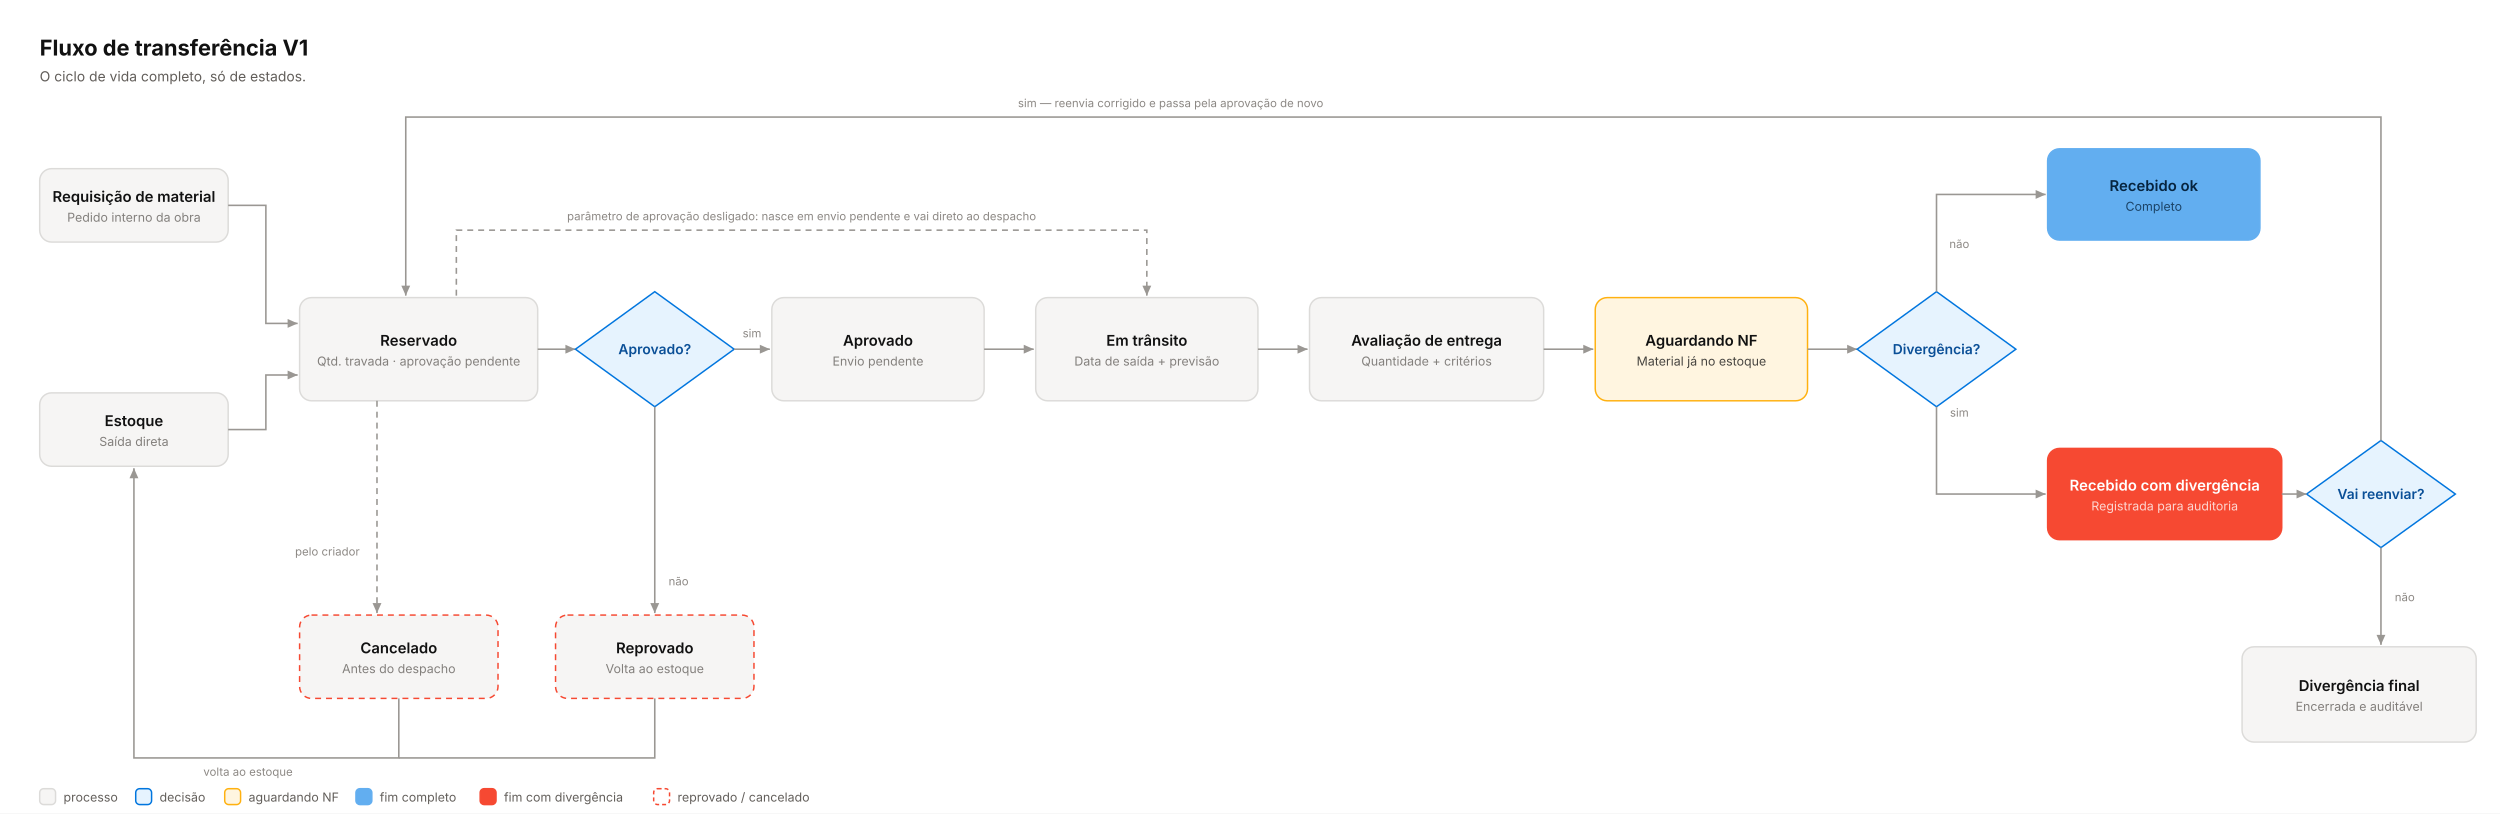
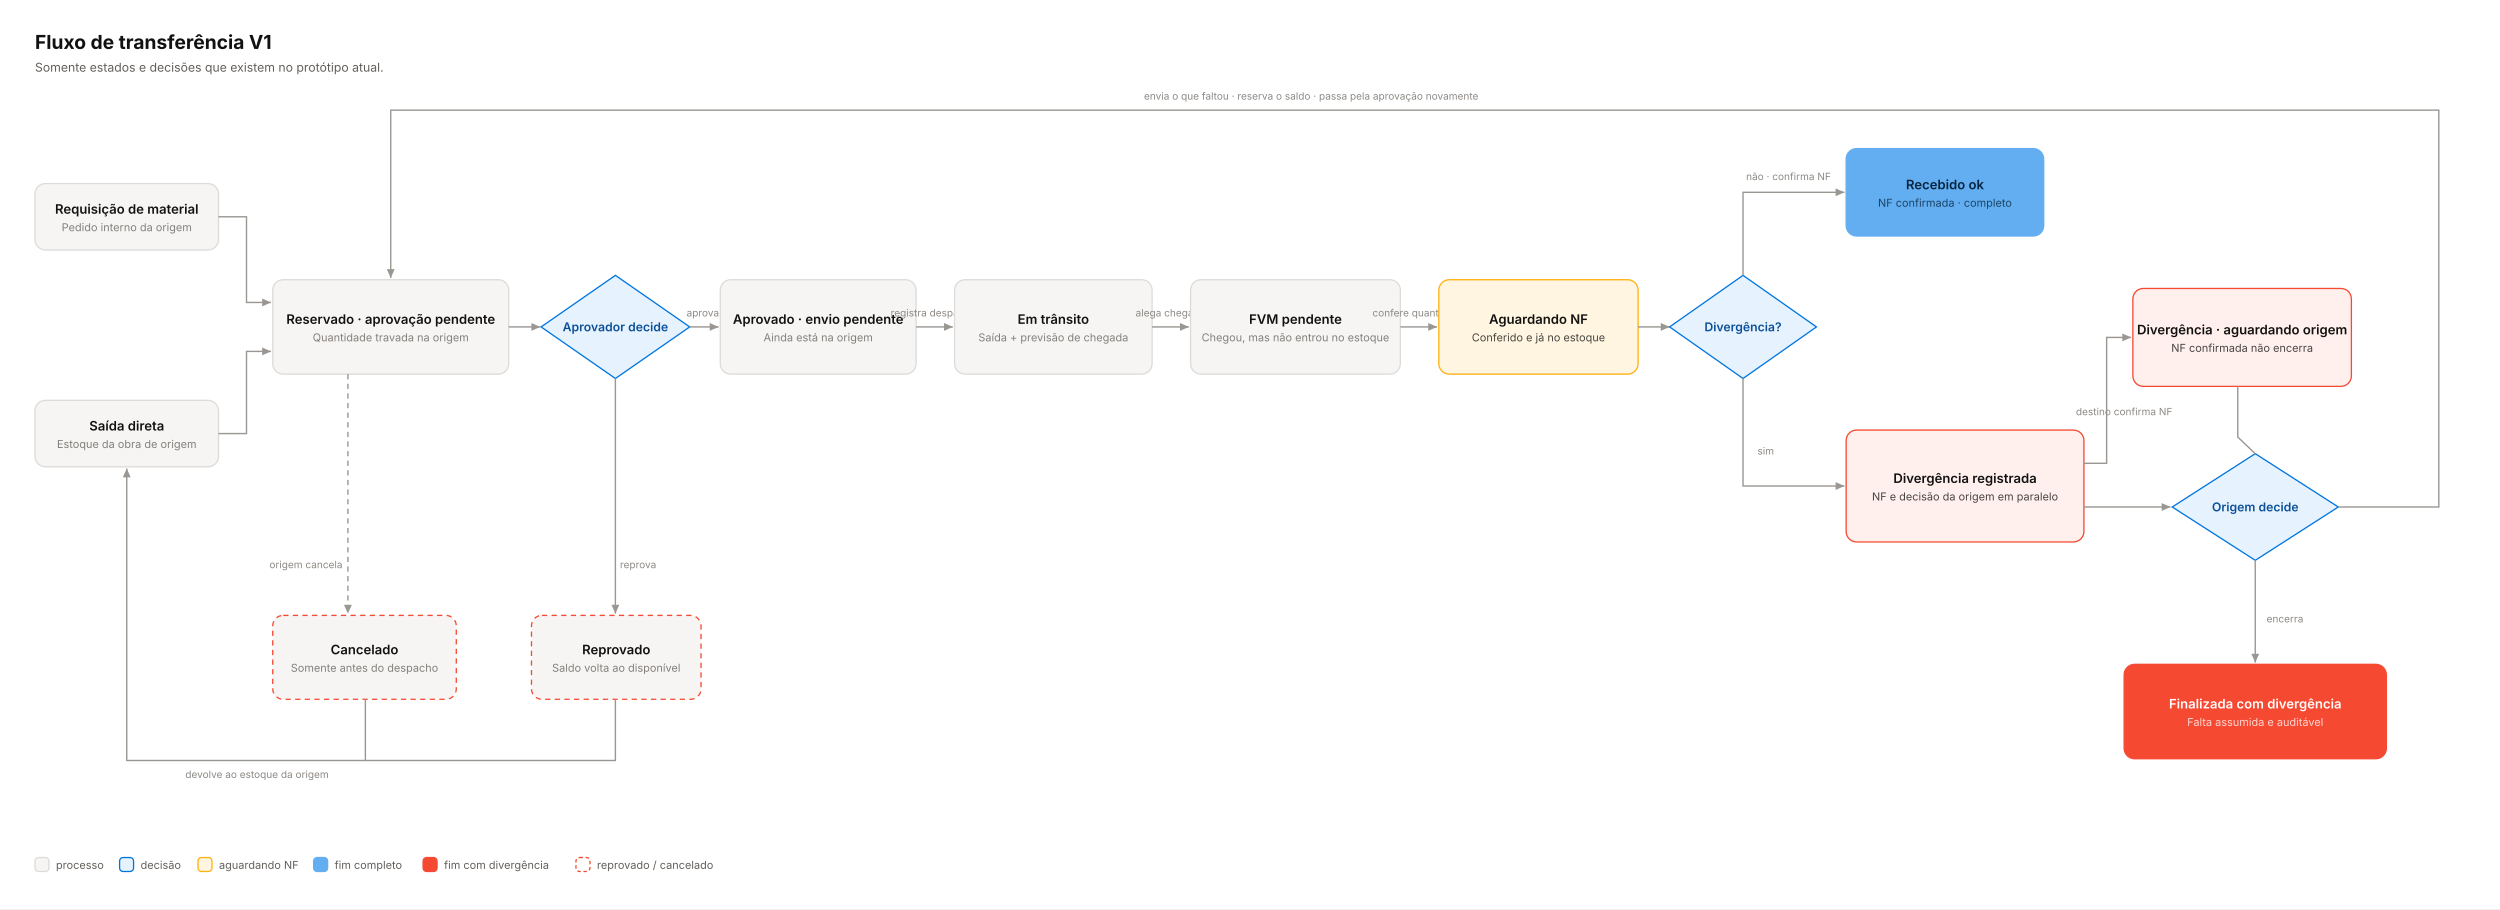
- <svg xmlns="http://www.w3.org/2000/svg" viewBox="0 0 2520 820" role="img">
+ <svg xmlns="http://www.w3.org/2000/svg" viewBox="0 0 2860 1040" role="img">
  <defs>
    <marker id="pta" viewBox="0 0 10 10" refX="9" refY="5" markerWidth="7" markerHeight="7" orient="auto-start-reverse">
      <path d="M 0 1 L 9 5 L 0 9 z" fill="#9a9793" />
    </marker>
  </defs>
-   <rect width="2520" height="820" fill="#ffffff" />
+   <rect width="2860" height="1040" fill="#ffffff" />
  <text x="40" y="56" font-family="Inter, ui-sans-serif, system-ui, -apple-system, 'Segoe UI', Roboto, sans-serif" font-size="22" font-weight="700" fill="#111111" text-anchor="start">Fluxo de transferência V1</text>
-   <text x="40" y="82" font-family="Inter, ui-sans-serif, system-ui, -apple-system, 'Segoe UI', Roboto, sans-serif" font-size="14" font-weight="400" fill="#615d59" text-anchor="start">O ciclo de vida completo, só de estados.</text>
-   <rect x="40" y="170" width="190" height="74" rx="12" fill="#f6f5f4" stroke="#dcdbd9" stroke-width="1.5" />
-   <text x="135.0" y="203.5" font-family="Inter, ui-sans-serif, system-ui, -apple-system, 'Segoe UI', Roboto, sans-serif" font-size="15" font-weight="600" fill="#111111" text-anchor="middle">Requisição de material</text>
-   <text x="135.0" y="223.5" font-family="Inter, ui-sans-serif, system-ui, -apple-system, 'Segoe UI', Roboto, sans-serif" font-size="12.5" font-weight="400" fill="#615d59" text-anchor="middle" opacity="0.78">Pedido interno da obra</text>
-   <rect x="40" y="396" width="190" height="74" rx="12" fill="#f6f5f4" stroke="#dcdbd9" stroke-width="1.5" />
-   <text x="135.0" y="429.5" font-family="Inter, ui-sans-serif, system-ui, -apple-system, 'Segoe UI', Roboto, sans-serif" font-size="15" font-weight="600" fill="#111111" text-anchor="middle">Estoque</text>
-   <text x="135.0" y="449.5" font-family="Inter, ui-sans-serif, system-ui, -apple-system, 'Segoe UI', Roboto, sans-serif" font-size="12.5" font-weight="400" fill="#615d59" text-anchor="middle" opacity="0.78">Saída direta</text>
-   <path d="M 230 207 L 268 207 L 268 326.0 L 300 326.0" fill="none" stroke="#9a9793" stroke-width="1.6" marker-end="url(#pta)" />
-   <path d="M 230 433 L 268 433 L 268 378.0 L 300 378.0" fill="none" stroke="#9a9793" stroke-width="1.6" marker-end="url(#pta)" />
-   <rect x="302" y="300" width="240" height="104" rx="12" fill="#f6f5f4" stroke="#dcdbd9" stroke-width="1.5" />
-   <text x="422.0" y="348.5" font-family="Inter, ui-sans-serif, system-ui, -apple-system, 'Segoe UI', Roboto, sans-serif" font-size="15" font-weight="600" fill="#111111" text-anchor="middle">Reservado</text>
-   <text x="422.0" y="368.5" font-family="Inter, ui-sans-serif, system-ui, -apple-system, 'Segoe UI', Roboto, sans-serif" font-size="12.5" font-weight="400" fill="#615d59" text-anchor="middle" opacity="0.78">Qtd. travada · aprovação pendente</text>
-   <path d="M 542 352.0 L 580 352.0" fill="none" stroke="#9a9793" stroke-width="1.6" marker-end="url(#pta)" />
-   <polygon points="660,294.0 740.0,352.0 660,410.0 580.0,352.0" fill="#e6f3fe" stroke="#0075de" stroke-width="1.5" />
-   <text x="660" y="357.0" font-family="Inter, ui-sans-serif, system-ui, -apple-system, 'Segoe UI', Roboto, sans-serif" font-size="14" font-weight="600" fill="#0a4f97" text-anchor="middle">Aprovado?</text>
-   <path d="M 740 352.0 L 776 352.0" fill="none" stroke="#9a9793" stroke-width="1.6" marker-end="url(#pta)" />
-   <text x="758" y="340.0" font-family="Inter, ui-sans-serif, system-ui, -apple-system, 'Segoe UI', Roboto, sans-serif" font-size="11.5" font-weight="400" fill="#8b8783" text-anchor="middle">sim</text>
-   <rect x="778" y="300" width="214" height="104" rx="12" fill="#f6f5f4" stroke="#dcdbd9" stroke-width="1.5" />
-   <text x="885.0" y="348.5" font-family="Inter, ui-sans-serif, system-ui, -apple-system, 'Segoe UI', Roboto, sans-serif" font-size="15" font-weight="600" fill="#111111" text-anchor="middle">Aprovado</text>
-   <text x="885.0" y="368.5" font-family="Inter, ui-sans-serif, system-ui, -apple-system, 'Segoe UI', Roboto, sans-serif" font-size="12.5" font-weight="400" fill="#615d59" text-anchor="middle" opacity="0.78">Envio pendente</text>
-   <path d="M 992 352.0 L 1042 352.0" fill="none" stroke="#9a9793" stroke-width="1.6" marker-end="url(#pta)" />
-   <rect x="1044" y="300" width="224" height="104" rx="12" fill="#f6f5f4" stroke="#dcdbd9" stroke-width="1.5" />
-   <text x="1156.0" y="348.5" font-family="Inter, ui-sans-serif, system-ui, -apple-system, 'Segoe UI', Roboto, sans-serif" font-size="15" font-weight="600" fill="#111111" text-anchor="middle">Em trânsito</text>
-   <text x="1156.0" y="368.5" font-family="Inter, ui-sans-serif, system-ui, -apple-system, 'Segoe UI', Roboto, sans-serif" font-size="12.5" font-weight="400" fill="#615d59" text-anchor="middle" opacity="0.78">Data de saída + previsão</text>
-   <path d="M 1268 352.0 L 1318 352.0" fill="none" stroke="#9a9793" stroke-width="1.6" marker-end="url(#pta)" />
-   <rect x="1320" y="300" width="236" height="104" rx="12" fill="#f6f5f4" stroke="#dcdbd9" stroke-width="1.5" />
-   <text x="1438.0" y="348.5" font-family="Inter, ui-sans-serif, system-ui, -apple-system, 'Segoe UI', Roboto, sans-serif" font-size="15" font-weight="600" fill="#111111" text-anchor="middle">Avaliação de entrega</text>
-   <text x="1438.0" y="368.5" font-family="Inter, ui-sans-serif, system-ui, -apple-system, 'Segoe UI', Roboto, sans-serif" font-size="12.5" font-weight="400" fill="#615d59" text-anchor="middle" opacity="0.78">Quantidade + critérios</text>
-   <path d="M 1556 352.0 L 1606 352.0" fill="none" stroke="#9a9793" stroke-width="1.6" marker-end="url(#pta)" />
-   <rect x="1608" y="300" width="214" height="104" rx="12" fill="#fff5e0" stroke="#ffb110" stroke-width="1.5" />
-   <text x="1715.0" y="348.5" font-family="Inter, ui-sans-serif, system-ui, -apple-system, 'Segoe UI', Roboto, sans-serif" font-size="15" font-weight="600" fill="#111111" text-anchor="middle">Aguardando NF</text>
-   <text x="1715.0" y="368.5" font-family="Inter, ui-sans-serif, system-ui, -apple-system, 'Segoe UI', Roboto, sans-serif" font-size="12.5" font-weight="400" fill="#111111" text-anchor="middle" opacity="0.78">Material já no estoque</text>
-   <path d="M 1822 352.0 L 1872 352.0" fill="none" stroke="#9a9793" stroke-width="1.6" marker-end="url(#pta)" />
-   <polygon points="1952,294.0 2032.0,352.0 1952,410.0 1872.0,352.0" fill="#e6f3fe" stroke="#0075de" stroke-width="1.5" />
-   <text x="1952" y="357.0" font-family="Inter, ui-sans-serif, system-ui, -apple-system, 'Segoe UI', Roboto, sans-serif" font-size="14" font-weight="600" fill="#0a4f97" text-anchor="middle">Divergência?</text>
-   <rect x="2064" y="150" width="214" height="92" rx="12" fill="#62aef0" stroke="#62aef0" stroke-width="1.5" />
-   <text x="2171.0" y="192.5" font-family="Inter, ui-sans-serif, system-ui, -apple-system, 'Segoe UI', Roboto, sans-serif" font-size="15" font-weight="600" fill="#06243f" text-anchor="middle">Recebido ok</text>
-   <text x="2171.0" y="212.5" font-family="Inter, ui-sans-serif, system-ui, -apple-system, 'Segoe UI', Roboto, sans-serif" font-size="12.5" font-weight="400" fill="#06243f" text-anchor="middle" opacity="0.78">Completo</text>
-   <path d="M 1952 294.0 L 1952 196 L 2062 196" fill="none" stroke="#9a9793" stroke-width="1.6" marker-end="url(#pta)" />
-   <text x="1975" y="250" font-family="Inter, ui-sans-serif, system-ui, -apple-system, 'Segoe UI', Roboto, sans-serif" font-size="11.5" font-weight="400" fill="#8b8783" text-anchor="middle">não</text>
-   <rect x="2064" y="452" width="236" height="92" rx="12" fill="#f64932" stroke="#f64932" stroke-width="1.5" />
-   <text x="2182.0" y="494.5" font-family="Inter, ui-sans-serif, system-ui, -apple-system, 'Segoe UI', Roboto, sans-serif" font-size="15" font-weight="600" fill="#ffffff" text-anchor="middle">Recebido com divergência</text>
-   <text x="2182.0" y="514.5" font-family="Inter, ui-sans-serif, system-ui, -apple-system, 'Segoe UI', Roboto, sans-serif" font-size="12.5" font-weight="400" fill="#ffffff" text-anchor="middle" opacity="0.78">Registrada para auditoria</text>
-   <path d="M 1952 410.0 L 1952 498 L 2062 498" fill="none" stroke="#9a9793" stroke-width="1.6" marker-end="url(#pta)" />
-   <text x="1975" y="420" font-family="Inter, ui-sans-serif, system-ui, -apple-system, 'Segoe UI', Roboto, sans-serif" font-size="11.5" font-weight="400" fill="#8b8783" text-anchor="middle">sim</text>
-   <polygon points="2400,444.0 2475.0,498 2400,552.0 2325.0,498" fill="#e6f3fe" stroke="#0075de" stroke-width="1.5" />
-   <text x="2400" y="503" font-family="Inter, ui-sans-serif, system-ui, -apple-system, 'Segoe UI', Roboto, sans-serif" font-size="14" font-weight="600" fill="#0a4f97" text-anchor="middle">Vai reenviar?</text>
-   <path d="M 2300 498 L 2325 498" fill="none" stroke="#9a9793" stroke-width="1.6" marker-end="url(#pta)" />
-   <rect x="2260" y="652" width="236" height="96" rx="12" fill="#f6f5f4" stroke="#dcdbd9" stroke-width="1.5" />
-   <text x="2378.0" y="696.5" font-family="Inter, ui-sans-serif, system-ui, -apple-system, 'Segoe UI', Roboto, sans-serif" font-size="15" font-weight="600" fill="#111111" text-anchor="middle">Divergência final</text>
-   <text x="2378.0" y="716.5" font-family="Inter, ui-sans-serif, system-ui, -apple-system, 'Segoe UI', Roboto, sans-serif" font-size="12.5" font-weight="400" fill="#615d59" text-anchor="middle" opacity="0.78">Encerrada e auditável</text>
-   <path d="M 2400 552 L 2400 650" fill="none" stroke="#9a9793" stroke-width="1.6" marker-end="url(#pta)" />
-   <text x="2424" y="606" font-family="Inter, ui-sans-serif, system-ui, -apple-system, 'Segoe UI', Roboto, sans-serif" font-size="11.5" font-weight="400" fill="#8b8783" text-anchor="middle">não</text>
-   <path d="M 2400 444 L 2400 118 L 409 118 L 409 298" fill="none" stroke="#9a9793" stroke-width="1.6" marker-end="url(#pta)" />
-   <text x="1180" y="108" font-family="Inter, ui-sans-serif, system-ui, -apple-system, 'Segoe UI', Roboto, sans-serif" font-size="11.5" font-weight="400" fill="#8b8783" text-anchor="middle">sim — reenvia corrigido e passa pela aprovação de novo</text>
-   <rect x="560" y="620" width="200" height="84" rx="12" fill="#f6f5f4" stroke="#f64932" stroke-width="1.5" stroke-dasharray="6 5" />
-   <text x="660.0" y="658.5" font-family="Inter, ui-sans-serif, system-ui, -apple-system, 'Segoe UI', Roboto, sans-serif" font-size="15" font-weight="600" fill="#111111" text-anchor="middle">Reprovado</text>
-   <text x="660.0" y="678.5" font-family="Inter, ui-sans-serif, system-ui, -apple-system, 'Segoe UI', Roboto, sans-serif" font-size="12.5" font-weight="400" fill="#615d59" text-anchor="middle" opacity="0.78">Volta ao estoque</text>
-   <path d="M 660 410.0 L 660 618" fill="none" stroke="#9a9793" stroke-width="1.6" marker-end="url(#pta)" />
-   <text x="684" y="590" font-family="Inter, ui-sans-serif, system-ui, -apple-system, 'Segoe UI', Roboto, sans-serif" font-size="11.5" font-weight="400" fill="#8b8783" text-anchor="middle">não</text>
-   <rect x="302" y="620" width="200" height="84" rx="12" fill="#f6f5f4" stroke="#f64932" stroke-width="1.5" stroke-dasharray="6 5" />
-   <text x="402.0" y="658.5" font-family="Inter, ui-sans-serif, system-ui, -apple-system, 'Segoe UI', Roboto, sans-serif" font-size="15" font-weight="600" fill="#111111" text-anchor="middle">Cancelado</text>
-   <text x="402.0" y="678.5" font-family="Inter, ui-sans-serif, system-ui, -apple-system, 'Segoe UI', Roboto, sans-serif" font-size="12.5" font-weight="400" fill="#615d59" text-anchor="middle" opacity="0.78">Antes do despacho</text>
-   <path d="M 380 404 L 380 618" fill="none" stroke="#9a9793" stroke-width="1.6" marker-end="url(#pta)" stroke-dasharray="6 5" />
-   <text x="330" y="560" font-family="Inter, ui-sans-serif, system-ui, -apple-system, 'Segoe UI', Roboto, sans-serif" font-size="11.5" font-weight="400" fill="#8b8783" text-anchor="middle">pelo criador</text>
-   <path d="M 660 704 L 660 764 L 402 764" fill="none" stroke="#9a9793" stroke-width="1.6" />
-   <path d="M 402 704 L 402 764 L 135 764 L 135 472" fill="none" stroke="#9a9793" stroke-width="1.6" marker-end="url(#pta)" />
-   <text x="250" y="782" font-family="Inter, ui-sans-serif, system-ui, -apple-system, 'Segoe UI', Roboto, sans-serif" font-size="11.5" font-weight="400" fill="#8b8783" text-anchor="middle">volta ao estoque</text>
-   <path d="M 460 298 L 460 232 L 1156 232 L 1156 298" fill="none" stroke="#9a9793" stroke-width="1.6" marker-end="url(#pta)" stroke-dasharray="6 5" />
-   <text x="808" y="222" font-family="Inter, ui-sans-serif, system-ui, -apple-system, 'Segoe UI', Roboto, sans-serif" font-size="11.5" font-weight="400" fill="#8b8783" text-anchor="middle">parâmetro de aprovação desligado: nasce em envio pendente e vai direto ao despacho</text>
-   <rect x="40" y="795" width="16" height="16" rx="4" fill="#f6f5f4" stroke="#dcdbd9" stroke-width="1.5" />
-   <text x="64" y="808" font-family="Inter, ui-sans-serif, system-ui, -apple-system, 'Segoe UI', Roboto, sans-serif" font-size="12.5" font-weight="400" fill="#615d59" text-anchor="start">processo</text>
-   <rect x="136.8" y="795" width="16" height="16" rx="4" fill="#e6f3fe" stroke="#0075de" stroke-width="1.5" />
-   <text x="160.8" y="808" font-family="Inter, ui-sans-serif, system-ui, -apple-system, 'Segoe UI', Roboto, sans-serif" font-size="12.5" font-weight="400" fill="#615d59" text-anchor="start">decisão</text>
-   <rect x="226.5" y="795" width="16" height="16" rx="4" fill="#fff5e0" stroke="#ffb110" stroke-width="1.5" />
-   <text x="250.5" y="808" font-family="Inter, ui-sans-serif, system-ui, -apple-system, 'Segoe UI', Roboto, sans-serif" font-size="12.5" font-weight="400" fill="#615d59" text-anchor="start">aguardando NF</text>
-   <rect x="358.8" y="795" width="16" height="16" rx="4" fill="#62aef0" stroke="#62aef0" stroke-width="1.5" />
-   <text x="382.8" y="808" font-family="Inter, ui-sans-serif, system-ui, -apple-system, 'Segoe UI', Roboto, sans-serif" font-size="12.5" font-weight="400" fill="#615d59" text-anchor="start">fim completo</text>
-   <rect x="484.0" y="795" width="16" height="16" rx="4" fill="#f64932" stroke="#f64932" stroke-width="1.5" />
-   <text x="508.0" y="808" font-family="Inter, ui-sans-serif, system-ui, -apple-system, 'Segoe UI', Roboto, sans-serif" font-size="12.5" font-weight="400" fill="#615d59" text-anchor="start">fim com divergência</text>
-   <rect x="658.9" y="795" width="16" height="16" rx="4" fill="#ffffff" stroke="#f64932" stroke-width="1.5" stroke-dasharray="4 3" />
-   <text x="682.9" y="808" font-family="Inter, ui-sans-serif, system-ui, -apple-system, 'Segoe UI', Roboto, sans-serif" font-size="12.5" font-weight="400" fill="#615d59" text-anchor="start">reprovado / cancelado</text>
+   <text x="40" y="82" font-family="Inter, ui-sans-serif, system-ui, -apple-system, 'Segoe UI', Roboto, sans-serif" font-size="14" font-weight="400" fill="#615d59" text-anchor="start">Somente estados e decisões que existem no protótipo atual.</text>
+   <rect x="40" y="210" width="210" height="76" rx="12" fill="#f6f5f4" stroke="#dcdbd9" stroke-width="1.5" />
+   <text x="145.0" y="244.5" font-family="Inter, ui-sans-serif, system-ui, -apple-system, 'Segoe UI', Roboto, sans-serif" font-size="15" font-weight="600" fill="#111111" text-anchor="middle">Requisição de material</text>
+   <text x="145.0" y="264.5" font-family="Inter, ui-sans-serif, system-ui, -apple-system, 'Segoe UI', Roboto, sans-serif" font-size="12.5" font-weight="400" fill="#615d59" text-anchor="middle" opacity="0.78">Pedido interno da origem</text>
+   <rect x="40" y="458" width="210" height="76" rx="12" fill="#f6f5f4" stroke="#dcdbd9" stroke-width="1.5" />
+   <text x="145.0" y="492.5" font-family="Inter, ui-sans-serif, system-ui, -apple-system, 'Segoe UI', Roboto, sans-serif" font-size="15" font-weight="600" fill="#111111" text-anchor="middle">Saída direta</text>
+   <text x="145.0" y="512.5" font-family="Inter, ui-sans-serif, system-ui, -apple-system, 'Segoe UI', Roboto, sans-serif" font-size="12.5" font-weight="400" fill="#615d59" text-anchor="middle" opacity="0.78">Estoque da obra de origem</text>
+   <path d="M 250 248 L 282 248 L 282 346.0 L 310 346.0" fill="none" stroke="#9a9793" stroke-width="1.6" marker-end="url(#pta)" />
+   <path d="M 250 496 L 282 496 L 282 402.0 L 310 402.0" fill="none" stroke="#9a9793" stroke-width="1.6" marker-end="url(#pta)" />
+   <rect x="312" y="320" width="270" height="108" rx="12" fill="#f6f5f4" stroke="#dcdbd9" stroke-width="1.5" />
+   <text x="447.0" y="370.5" font-family="Inter, ui-sans-serif, system-ui, -apple-system, 'Segoe UI', Roboto, sans-serif" font-size="15" font-weight="600" fill="#111111" text-anchor="middle">Reservado · aprovação pendente</text>
+   <text x="447.0" y="390.5" font-family="Inter, ui-sans-serif, system-ui, -apple-system, 'Segoe UI', Roboto, sans-serif" font-size="12.5" font-weight="400" fill="#615d59" text-anchor="middle" opacity="0.78">Quantidade travada na origem</text>
+   <path d="M 582 374.0 L 618 374.0" fill="none" stroke="#9a9793" stroke-width="1.6" marker-end="url(#pta)" />
+   <polygon points="704,315.0 789.0,374.0 704,433.0 619.0,374.0" fill="#e6f3fe" stroke="#0075de" stroke-width="1.5" />
+   <text x="704" y="379.0" font-family="Inter, ui-sans-serif, system-ui, -apple-system, 'Segoe UI', Roboto, sans-serif" font-size="14" font-weight="600" fill="#0a4f97" text-anchor="middle">Aprovador decide</text>
+   <path d="M 789 374.0 L 822 374.0" fill="none" stroke="#9a9793" stroke-width="1.6" marker-end="url(#pta)" />
+   <text x="804" y="362.0" font-family="Inter, ui-sans-serif, system-ui, -apple-system, 'Segoe UI', Roboto, sans-serif" font-size="11.5" font-weight="400" fill="#8b8783" text-anchor="middle">aprova</text>
+   <rect x="824" y="320" width="224" height="108" rx="12" fill="#f6f5f4" stroke="#dcdbd9" stroke-width="1.5" />
+   <text x="936.0" y="370.5" font-family="Inter, ui-sans-serif, system-ui, -apple-system, 'Segoe UI', Roboto, sans-serif" font-size="15" font-weight="600" fill="#111111" text-anchor="middle">Aprovado · envio pendente</text>
+   <text x="936.0" y="390.5" font-family="Inter, ui-sans-serif, system-ui, -apple-system, 'Segoe UI', Roboto, sans-serif" font-size="12.5" font-weight="400" fill="#615d59" text-anchor="middle" opacity="0.78">Ainda está na origem</text>
+   <path d="M 1048 374.0 L 1090 374.0" fill="none" stroke="#9a9793" stroke-width="1.6" marker-end="url(#pta)" />
+   <text x="1068" y="362.0" font-family="Inter, ui-sans-serif, system-ui, -apple-system, 'Segoe UI', Roboto, sans-serif" font-size="11.5" font-weight="400" fill="#8b8783" text-anchor="middle">registra despacho</text>
+   <rect x="1092" y="320" width="226" height="108" rx="12" fill="#f6f5f4" stroke="#dcdbd9" stroke-width="1.5" />
+   <text x="1205.0" y="370.5" font-family="Inter, ui-sans-serif, system-ui, -apple-system, 'Segoe UI', Roboto, sans-serif" font-size="15" font-weight="600" fill="#111111" text-anchor="middle">Em trânsito</text>
+   <text x="1205.0" y="390.5" font-family="Inter, ui-sans-serif, system-ui, -apple-system, 'Segoe UI', Roboto, sans-serif" font-size="12.5" font-weight="400" fill="#615d59" text-anchor="middle" opacity="0.78">Saída + previsão de chegada</text>
+   <path d="M 1318 374.0 L 1360 374.0" fill="none" stroke="#9a9793" stroke-width="1.6" marker-end="url(#pta)" />
+   <text x="1339" y="362.0" font-family="Inter, ui-sans-serif, system-ui, -apple-system, 'Segoe UI', Roboto, sans-serif" font-size="11.5" font-weight="400" fill="#8b8783" text-anchor="middle">alega chegada</text>
+   <rect x="1362" y="320" width="240" height="108" rx="12" fill="#f6f5f4" stroke="#dcdbd9" stroke-width="1.5" />
+   <text x="1482.0" y="370.5" font-family="Inter, ui-sans-serif, system-ui, -apple-system, 'Segoe UI', Roboto, sans-serif" font-size="15" font-weight="600" fill="#111111" text-anchor="middle">FVM pendente</text>
+   <text x="1482.0" y="390.5" font-family="Inter, ui-sans-serif, system-ui, -apple-system, 'Segoe UI', Roboto, sans-serif" font-size="12.5" font-weight="400" fill="#615d59" text-anchor="middle" opacity="0.78">Chegou, mas não entrou no estoque</text>
+   <path d="M 1602 374.0 L 1644 374.0" fill="none" stroke="#9a9793" stroke-width="1.6" marker-end="url(#pta)" />
+   <text x="1623" y="362.0" font-family="Inter, ui-sans-serif, system-ui, -apple-system, 'Segoe UI', Roboto, sans-serif" font-size="11.5" font-weight="400" fill="#8b8783" text-anchor="middle">confere quantidade</text>
+   <rect x="1646" y="320" width="228" height="108" rx="12" fill="#fff5e0" stroke="#ffb110" stroke-width="1.5" />
+   <text x="1760.0" y="370.5" font-family="Inter, ui-sans-serif, system-ui, -apple-system, 'Segoe UI', Roboto, sans-serif" font-size="15" font-weight="600" fill="#111111" text-anchor="middle">Aguardando NF</text>
+   <text x="1760.0" y="390.5" font-family="Inter, ui-sans-serif, system-ui, -apple-system, 'Segoe UI', Roboto, sans-serif" font-size="12.5" font-weight="400" fill="#111111" text-anchor="middle" opacity="0.78">Conferido e já no estoque</text>
+   <path d="M 1874 374.0 L 1910 374.0" fill="none" stroke="#9a9793" stroke-width="1.6" marker-end="url(#pta)" />
+   <polygon points="1994,315.0 2078.0,374.0 1994,433.0 1910.0,374.0" fill="#e6f3fe" stroke="#0075de" stroke-width="1.5" />
+   <text x="1994" y="379.0" font-family="Inter, ui-sans-serif, system-ui, -apple-system, 'Segoe UI', Roboto, sans-serif" font-size="14" font-weight="600" fill="#0a4f97" text-anchor="middle">Divergência?</text>
+   <rect x="2112" y="170" width="226" height="100" rx="12" fill="#62aef0" stroke="#62aef0" stroke-width="1.5" />
+   <text x="2225.0" y="216.5" font-family="Inter, ui-sans-serif, system-ui, -apple-system, 'Segoe UI', Roboto, sans-serif" font-size="15" font-weight="600" fill="#06243f" text-anchor="middle">Recebido ok</text>
+   <text x="2225.0" y="236.5" font-family="Inter, ui-sans-serif, system-ui, -apple-system, 'Segoe UI', Roboto, sans-serif" font-size="12.5" font-weight="400" fill="#06243f" text-anchor="middle" opacity="0.78">NF confirmada · completo</text>
+   <path d="M 1994 315.0 L 1994 220 L 2110 220" fill="none" stroke="#9a9793" stroke-width="1.6" marker-end="url(#pta)" />
+   <text x="2046" y="206" font-family="Inter, ui-sans-serif, system-ui, -apple-system, 'Segoe UI', Roboto, sans-serif" font-size="11.5" font-weight="400" fill="#8b8783" text-anchor="middle">não · confirma NF</text>
+   <rect x="2112" y="492" width="272" height="128" rx="12" fill="#fff0ed" stroke="#f64932" stroke-width="1.5" />
+   <text x="2248.0" y="552.5" font-family="Inter, ui-sans-serif, system-ui, -apple-system, 'Segoe UI', Roboto, sans-serif" font-size="15" font-weight="600" fill="#111111" text-anchor="middle">Divergência registrada</text>
+   <text x="2248.0" y="572.5" font-family="Inter, ui-sans-serif, system-ui, -apple-system, 'Segoe UI', Roboto, sans-serif" font-size="12.5" font-weight="400" fill="#111111" text-anchor="middle" opacity="0.78">NF e decisão da origem em paralelo</text>
+   <path d="M 1994 433.0 L 1994 556 L 2110 556" fill="none" stroke="#9a9793" stroke-width="1.6" marker-end="url(#pta)" />
+   <text x="2020" y="520" font-family="Inter, ui-sans-serif, system-ui, -apple-system, 'Segoe UI', Roboto, sans-serif" font-size="11.5" font-weight="400" fill="#8b8783" text-anchor="middle">sim</text>
+   <rect x="2440" y="330" width="250" height="112" rx="12" fill="#fff0ed" stroke="#f64932" stroke-width="1.5" />
+   <text x="2565.0" y="382.5" font-family="Inter, ui-sans-serif, system-ui, -apple-system, 'Segoe UI', Roboto, sans-serif" font-size="15" font-weight="600" fill="#111111" text-anchor="middle">Divergência · aguardando origem</text>
+   <text x="2565.0" y="402.5" font-family="Inter, ui-sans-serif, system-ui, -apple-system, 'Segoe UI', Roboto, sans-serif" font-size="12.5" font-weight="400" fill="#111111" text-anchor="middle" opacity="0.78">NF confirmada não encerra</text>
+   <path d="M 2384 530 L 2410 530 L 2410 386 L 2438 386" fill="none" stroke="#9a9793" stroke-width="1.6" marker-end="url(#pta)" />
+   <text x="2430" y="475" font-family="Inter, ui-sans-serif, system-ui, -apple-system, 'Segoe UI', Roboto, sans-serif" font-size="11.5" font-weight="400" fill="#8b8783" text-anchor="middle">destino confirma NF</text>
+   <polygon points="2580,519.0 2675.0,580 2580,641.0 2485.0,580" fill="#e6f3fe" stroke="#0075de" stroke-width="1.5" />
+   <text x="2580" y="585" font-family="Inter, ui-sans-serif, system-ui, -apple-system, 'Segoe UI', Roboto, sans-serif" font-size="14" font-weight="600" fill="#0a4f97" text-anchor="middle">Origem decide</text>
+   <path d="M 2384 580 L 2483 580" fill="none" stroke="#9a9793" stroke-width="1.6" marker-end="url(#pta)" />
+   <path d="M 2560 442 L 2560 500 L 2580 519" fill="none" stroke="#9a9793" stroke-width="1.6" />
+   <rect x="2430" y="760" width="300" height="108" rx="12" fill="#f64932" stroke="#f64932" stroke-width="1.5" />
+   <text x="2580.0" y="810.5" font-family="Inter, ui-sans-serif, system-ui, -apple-system, 'Segoe UI', Roboto, sans-serif" font-size="15" font-weight="600" fill="#ffffff" text-anchor="middle">Finalizada com divergência</text>
+   <text x="2580.0" y="830.5" font-family="Inter, ui-sans-serif, system-ui, -apple-system, 'Segoe UI', Roboto, sans-serif" font-size="12.5" font-weight="400" fill="#ffffff" text-anchor="middle" opacity="0.78">Falta assumida e auditável</text>
+   <path d="M 2580 641 L 2580 758" fill="none" stroke="#9a9793" stroke-width="1.6" marker-end="url(#pta)" />
+   <text x="2614" y="712" font-family="Inter, ui-sans-serif, system-ui, -apple-system, 'Segoe UI', Roboto, sans-serif" font-size="11.5" font-weight="400" fill="#8b8783" text-anchor="middle">encerra</text>
+   <path d="M 2675 580 L 2790 580 L 2790 126 L 447 126 L 447 318" fill="none" stroke="#9a9793" stroke-width="1.6" marker-end="url(#pta)" />
+   <text x="1500" y="114" font-family="Inter, ui-sans-serif, system-ui, -apple-system, 'Segoe UI', Roboto, sans-serif" font-size="11.5" font-weight="400" fill="#8b8783" text-anchor="middle">envia o que faltou · reserva o saldo · passa pela aprovação novamente</text>
+   <rect x="608" y="704" width="194" height="96" rx="12" fill="#f6f5f4" stroke="#f64932" stroke-width="1.5" stroke-dasharray="6 5" />
+   <text x="705.0" y="748.5" font-family="Inter, ui-sans-serif, system-ui, -apple-system, 'Segoe UI', Roboto, sans-serif" font-size="15" font-weight="600" fill="#111111" text-anchor="middle">Reprovado</text>
+   <text x="705.0" y="768.5" font-family="Inter, ui-sans-serif, system-ui, -apple-system, 'Segoe UI', Roboto, sans-serif" font-size="12.5" font-weight="400" fill="#615d59" text-anchor="middle" opacity="0.78">Saldo volta ao disponível</text>
+   <path d="M 704 433.0 L 704 702" fill="none" stroke="#9a9793" stroke-width="1.6" marker-end="url(#pta)" />
+   <text x="730" y="650" font-family="Inter, ui-sans-serif, system-ui, -apple-system, 'Segoe UI', Roboto, sans-serif" font-size="11.5" font-weight="400" fill="#8b8783" text-anchor="middle">reprova</text>
+   <rect x="312" y="704" width="210" height="96" rx="12" fill="#f6f5f4" stroke="#f64932" stroke-width="1.5" stroke-dasharray="6 5" />
+   <text x="417.0" y="748.5" font-family="Inter, ui-sans-serif, system-ui, -apple-system, 'Segoe UI', Roboto, sans-serif" font-size="15" font-weight="600" fill="#111111" text-anchor="middle">Cancelado</text>
+   <text x="417.0" y="768.5" font-family="Inter, ui-sans-serif, system-ui, -apple-system, 'Segoe UI', Roboto, sans-serif" font-size="12.5" font-weight="400" fill="#615d59" text-anchor="middle" opacity="0.78">Somente antes do despacho</text>
+   <path d="M 398 428 L 398 702" fill="none" stroke="#9a9793" stroke-width="1.6" marker-end="url(#pta)" stroke-dasharray="6 5" />
+   <text x="350" y="650" font-family="Inter, ui-sans-serif, system-ui, -apple-system, 'Segoe UI', Roboto, sans-serif" font-size="11.5" font-weight="400" fill="#8b8783" text-anchor="middle">origem cancela</text>
+   <path d="M 704 800 L 704 870 L 418 870" fill="none" stroke="#9a9793" stroke-width="1.6" />
+   <path d="M 418 800 L 418 870 L 145 870 L 145 536" fill="none" stroke="#9a9793" stroke-width="1.6" marker-end="url(#pta)" />
+   <text x="294" y="890" font-family="Inter, ui-sans-serif, system-ui, -apple-system, 'Segoe UI', Roboto, sans-serif" font-size="11.5" font-weight="400" fill="#8b8783" text-anchor="middle">devolve ao estoque da origem</text>
+   <rect x="40" y="981" width="16" height="16" rx="4" fill="#f6f5f4" stroke="#dcdbd9" stroke-width="1.5" />
+   <text x="64" y="994" font-family="Inter, ui-sans-serif, system-ui, -apple-system, 'Segoe UI', Roboto, sans-serif" font-size="12.5" font-weight="400" fill="#615d59" text-anchor="start">processo</text>
+   <rect x="136.8" y="981" width="16" height="16" rx="4" fill="#e6f3fe" stroke="#0075de" stroke-width="1.5" />
+   <text x="160.8" y="994" font-family="Inter, ui-sans-serif, system-ui, -apple-system, 'Segoe UI', Roboto, sans-serif" font-size="12.5" font-weight="400" fill="#615d59" text-anchor="start">decisão</text>
+   <rect x="226.5" y="981" width="16" height="16" rx="4" fill="#fff5e0" stroke="#ffb110" stroke-width="1.5" />
+   <text x="250.5" y="994" font-family="Inter, ui-sans-serif, system-ui, -apple-system, 'Segoe UI', Roboto, sans-serif" font-size="12.5" font-weight="400" fill="#615d59" text-anchor="start">aguardando NF</text>
+   <rect x="358.8" y="981" width="16" height="16" rx="4" fill="#62aef0" stroke="#62aef0" stroke-width="1.5" />
+   <text x="382.8" y="994" font-family="Inter, ui-sans-serif, system-ui, -apple-system, 'Segoe UI', Roboto, sans-serif" font-size="12.5" font-weight="400" fill="#615d59" text-anchor="start">fim completo</text>
+   <rect x="484.0" y="981" width="16" height="16" rx="4" fill="#f64932" stroke="#f64932" stroke-width="1.5" />
+   <text x="508.0" y="994" font-family="Inter, ui-sans-serif, system-ui, -apple-system, 'Segoe UI', Roboto, sans-serif" font-size="12.5" font-weight="400" fill="#615d59" text-anchor="start">fim com divergência</text>
+   <rect x="658.9" y="981" width="16" height="16" rx="4" fill="#ffffff" stroke="#f64932" stroke-width="1.5" stroke-dasharray="4 3" />
+   <text x="682.9" y="994" font-family="Inter, ui-sans-serif, system-ui, -apple-system, 'Segoe UI', Roboto, sans-serif" font-size="12.5" font-weight="400" fill="#615d59" text-anchor="start">reprovado / cancelado</text>
</svg>
